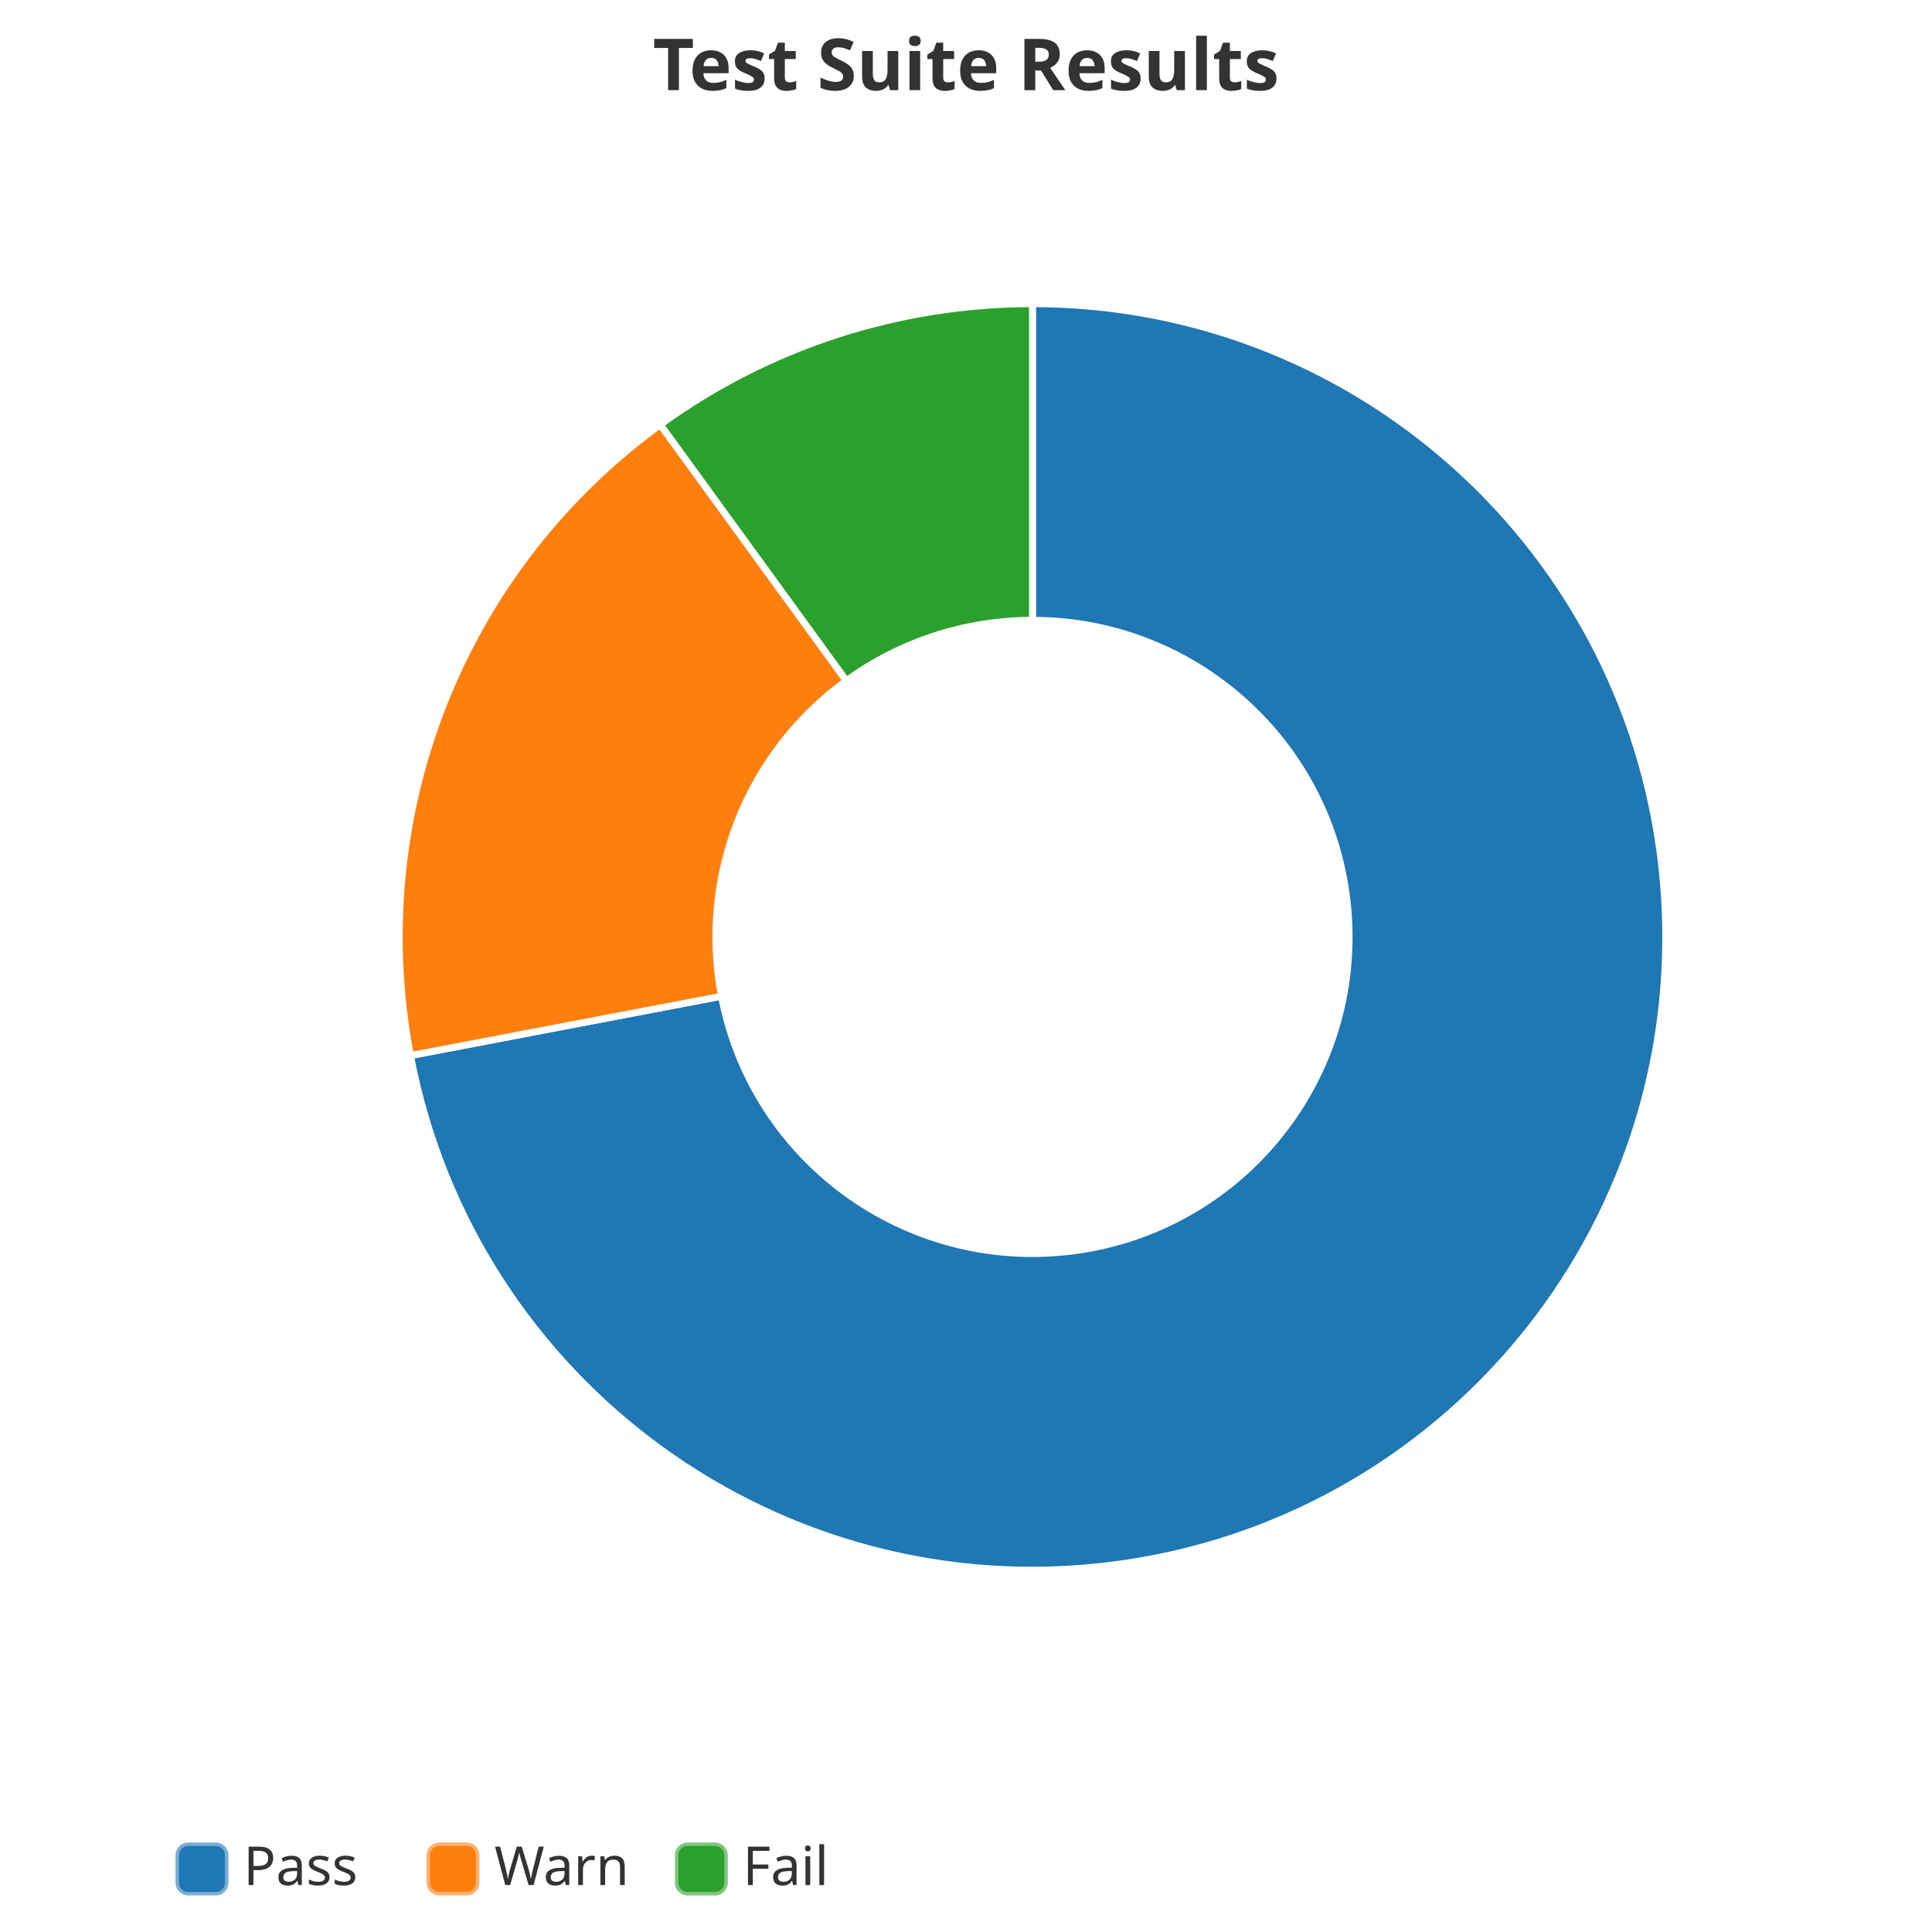
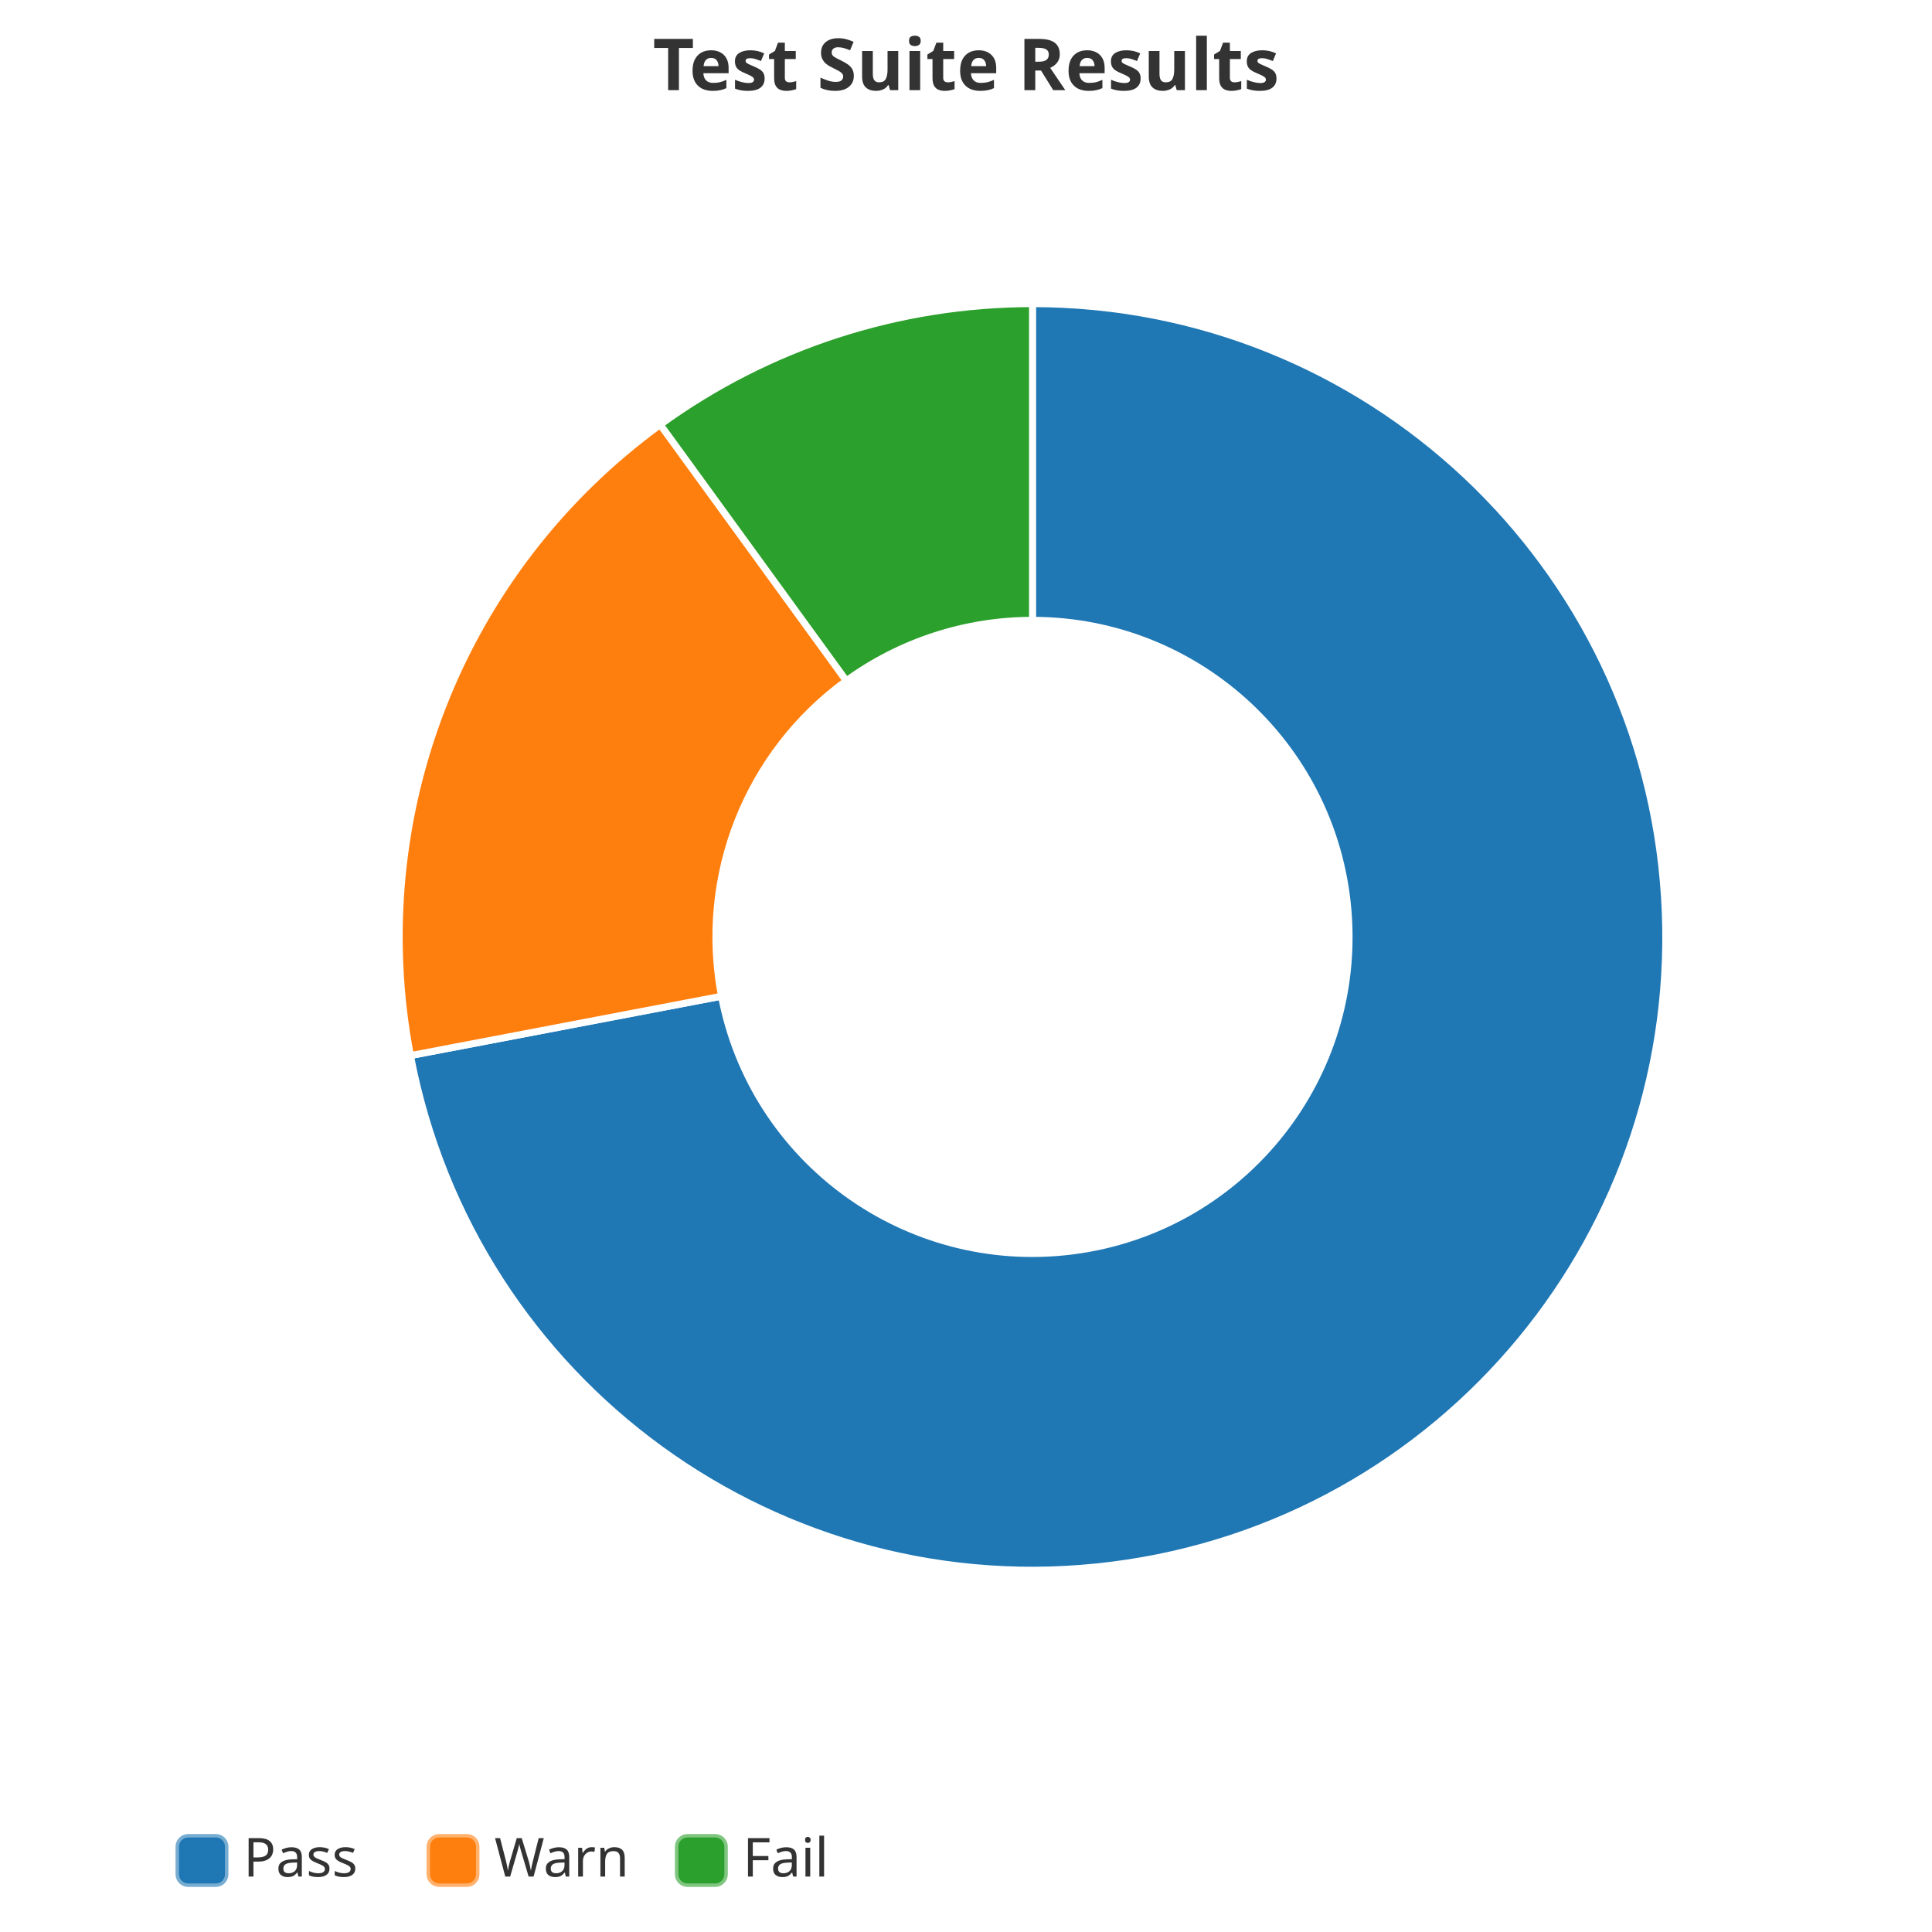
<svg xmlns="http://www.w3.org/2000/svg" width="420" height="420" viewBox="0 0 420 420" role="img">
  <rect width="420" height="420" fill="white" />
  <rect x="0" y="0" width="420" height="420" fill="rgb(255,255,255)" />
  <path d="M224.455,66.015 A137.66,137.66 0 1 1 89.233,229.47 L156.844,216.572 A68.83,68.83 0 1 0 224.455,134.845 Z" fill="rgb(31,119,180)" stroke="rgb(255,255,255)" stroke-width="1.5" />
  <path d="M89.233,229.47 A137.66,137.66 0 0 1 143.54,92.306 L183.998,147.99 A68.83,68.83 0 0 0 156.844,216.572 Z" fill="rgb(255,127,14)" stroke="rgb(255,255,255)" stroke-width="1.5" />
  <path d="M143.54,92.306 A137.66,137.66 0 0 1 224.455,66.015 L224.455,134.845 A68.83,68.83 0 0 0 183.998,147.99 Z" fill="rgb(44,160,44)" stroke="rgb(255,255,255)" stroke-width="1.5" />
-   <rect x="38.91" y="401.3" width="10" height="10" fill="rgb(31,119,180)" stroke="rgba(31,119,180,0.600)" stroke-width="1.5" rx="2" />
-   <text x="52.91" y="409.8" font-family="sans-serif" font-size="11.7" fill="rgb(51,51,51)">Pass</text>
-   <rect x="93.48" y="401.3" width="10" height="10" fill="rgb(255,127,14)" stroke="rgba(255,127,14,0.600)" stroke-width="1.5" rx="2" />
-   <text x="107.48" y="409.8" font-family="sans-serif" font-size="11.7" fill="rgb(51,51,51)">Warn</text>
-   <rect x="147.465" y="401.3" width="10" height="10" fill="rgb(44,160,44)" stroke="rgba(44,160,44,0.600)" stroke-width="1.5" rx="2" />
-   <text x="161.465" y="409.8" font-family="sans-serif" font-size="11.7" fill="rgb(51,51,51)">Fail</text>
+   <rect x="38.91" y="399.45" width="10" height="10" fill="rgb(31,119,180)" stroke="rgba(31,119,180,0.600)" stroke-width="1.5" rx="2" />
+   <text x="52.91" y="407.95" font-family="sans-serif" font-size="11.7" fill="rgb(51,51,51)">Pass</text>
+   <rect x="93.48" y="399.45" width="10" height="10" fill="rgb(255,127,14)" stroke="rgba(255,127,14,0.600)" stroke-width="1.5" rx="2" />
+   <text x="107.48" y="407.95" font-family="sans-serif" font-size="11.7" fill="rgb(51,51,51)">Warn</text>
+   <rect x="147.465" y="399.45" width="10" height="10" fill="rgb(44,160,44)" stroke="rgba(44,160,44,0.600)" stroke-width="1.5" rx="2" />
+   <text x="161.465" y="407.95" font-family="sans-serif" font-size="11.7" fill="rgb(51,51,51)">Fail</text>
  <text x="210" y="19.6" font-family="sans-serif" font-size="15.6" fill="rgb(51,51,51)" font-weight="bold" text-anchor="middle">Test Suite Results</text>
</svg>
